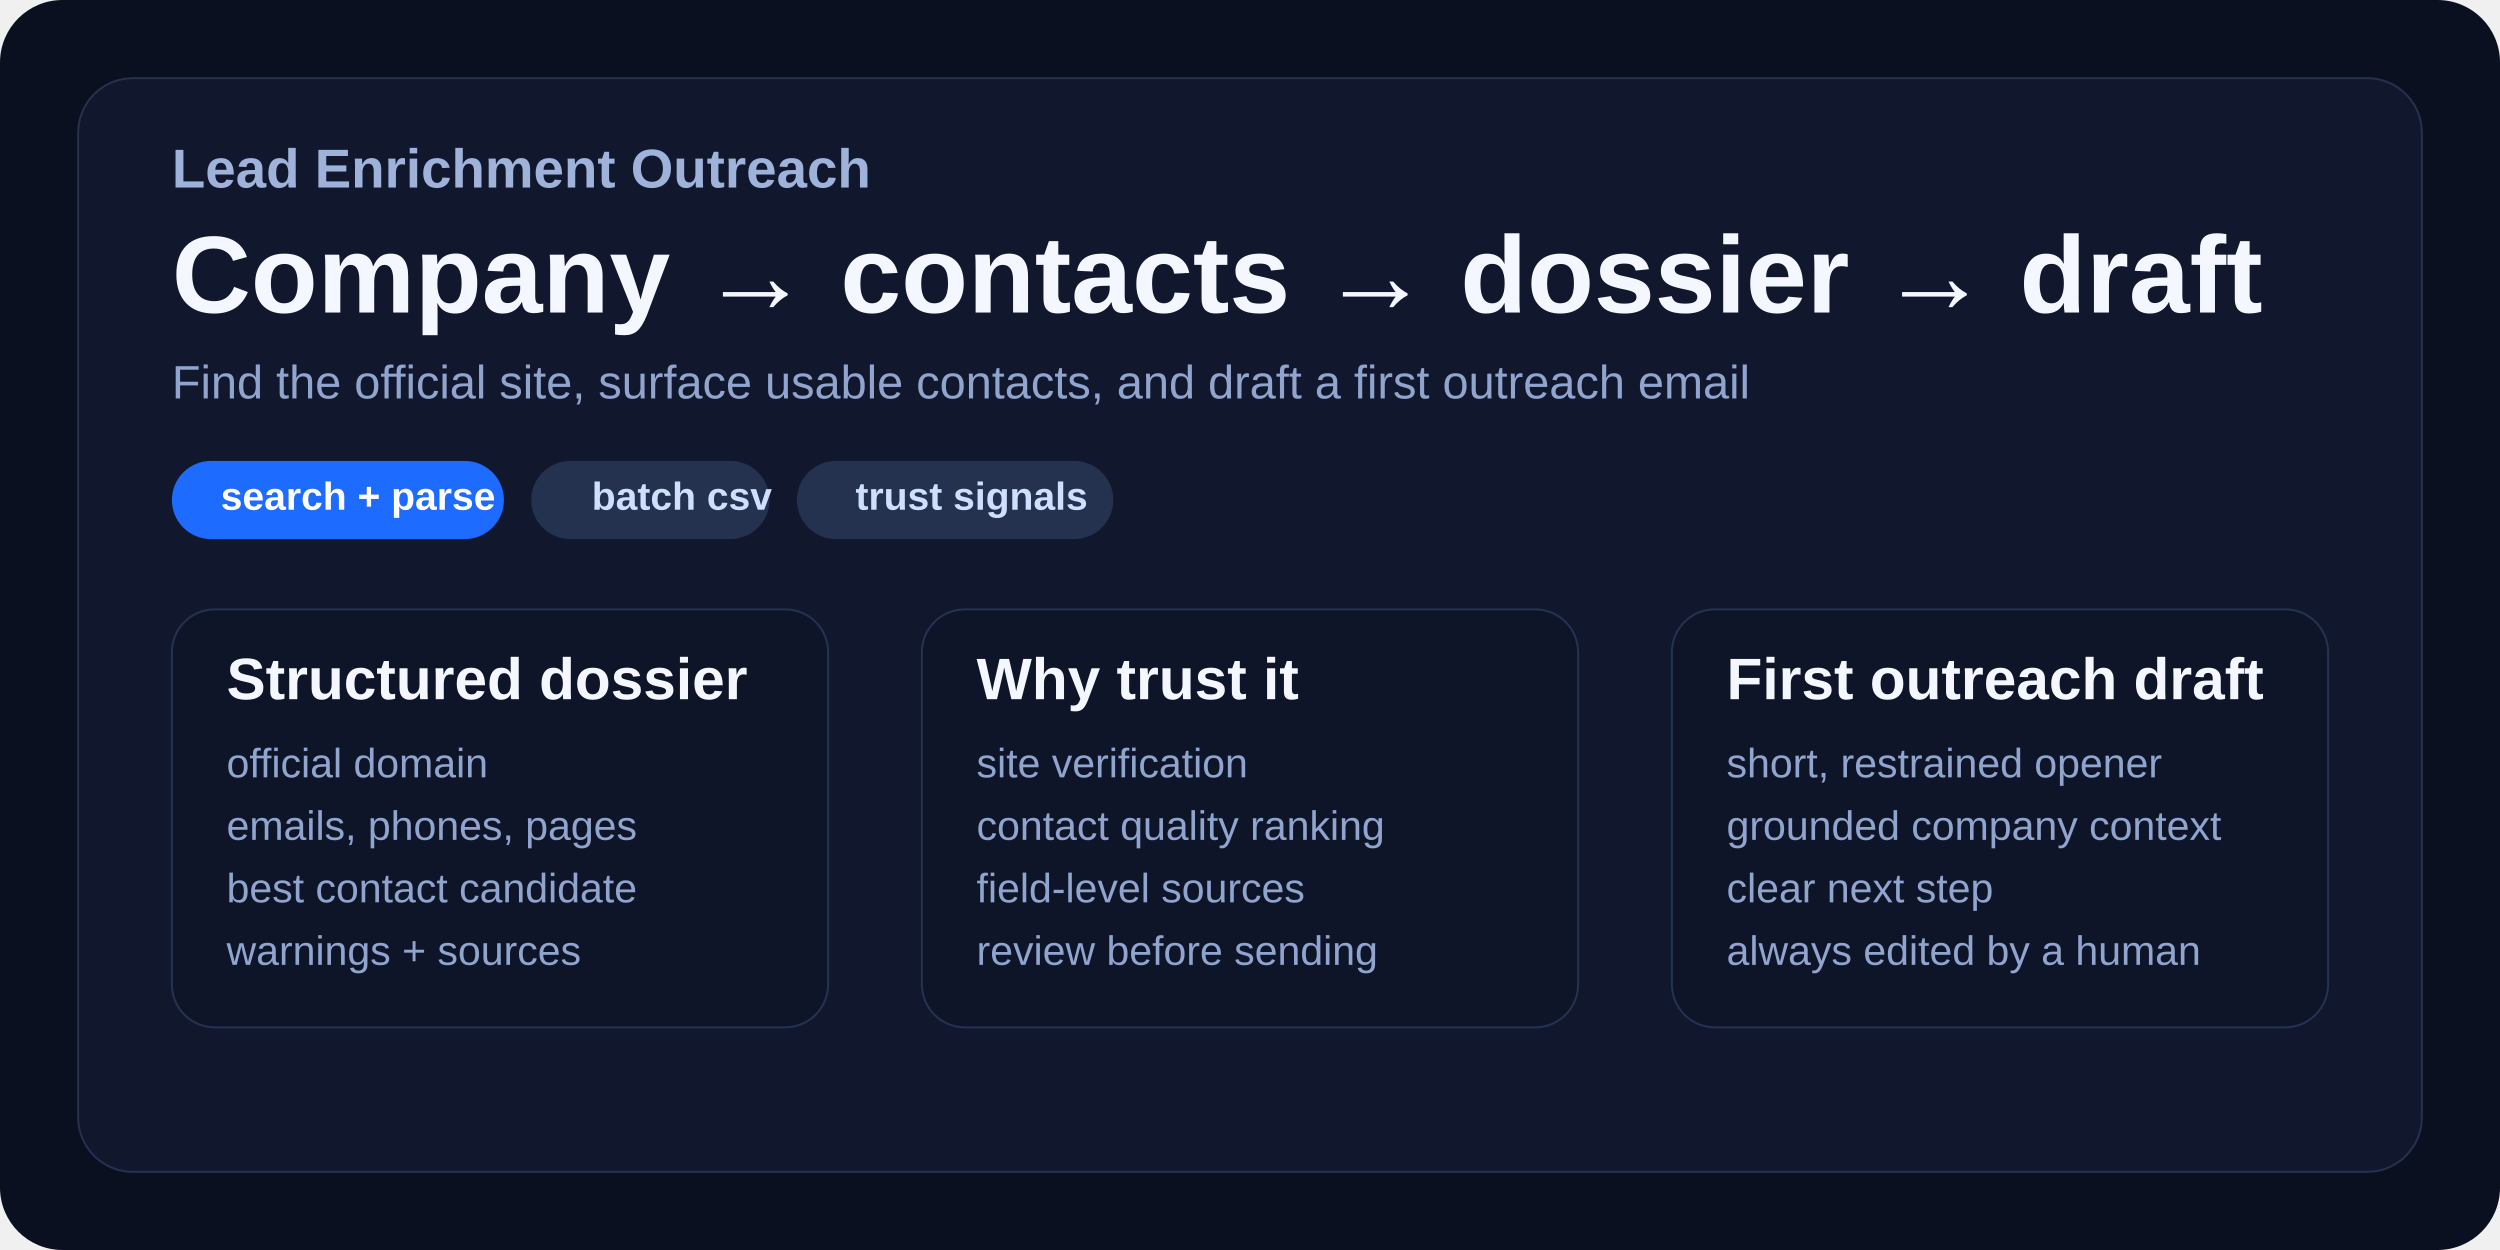
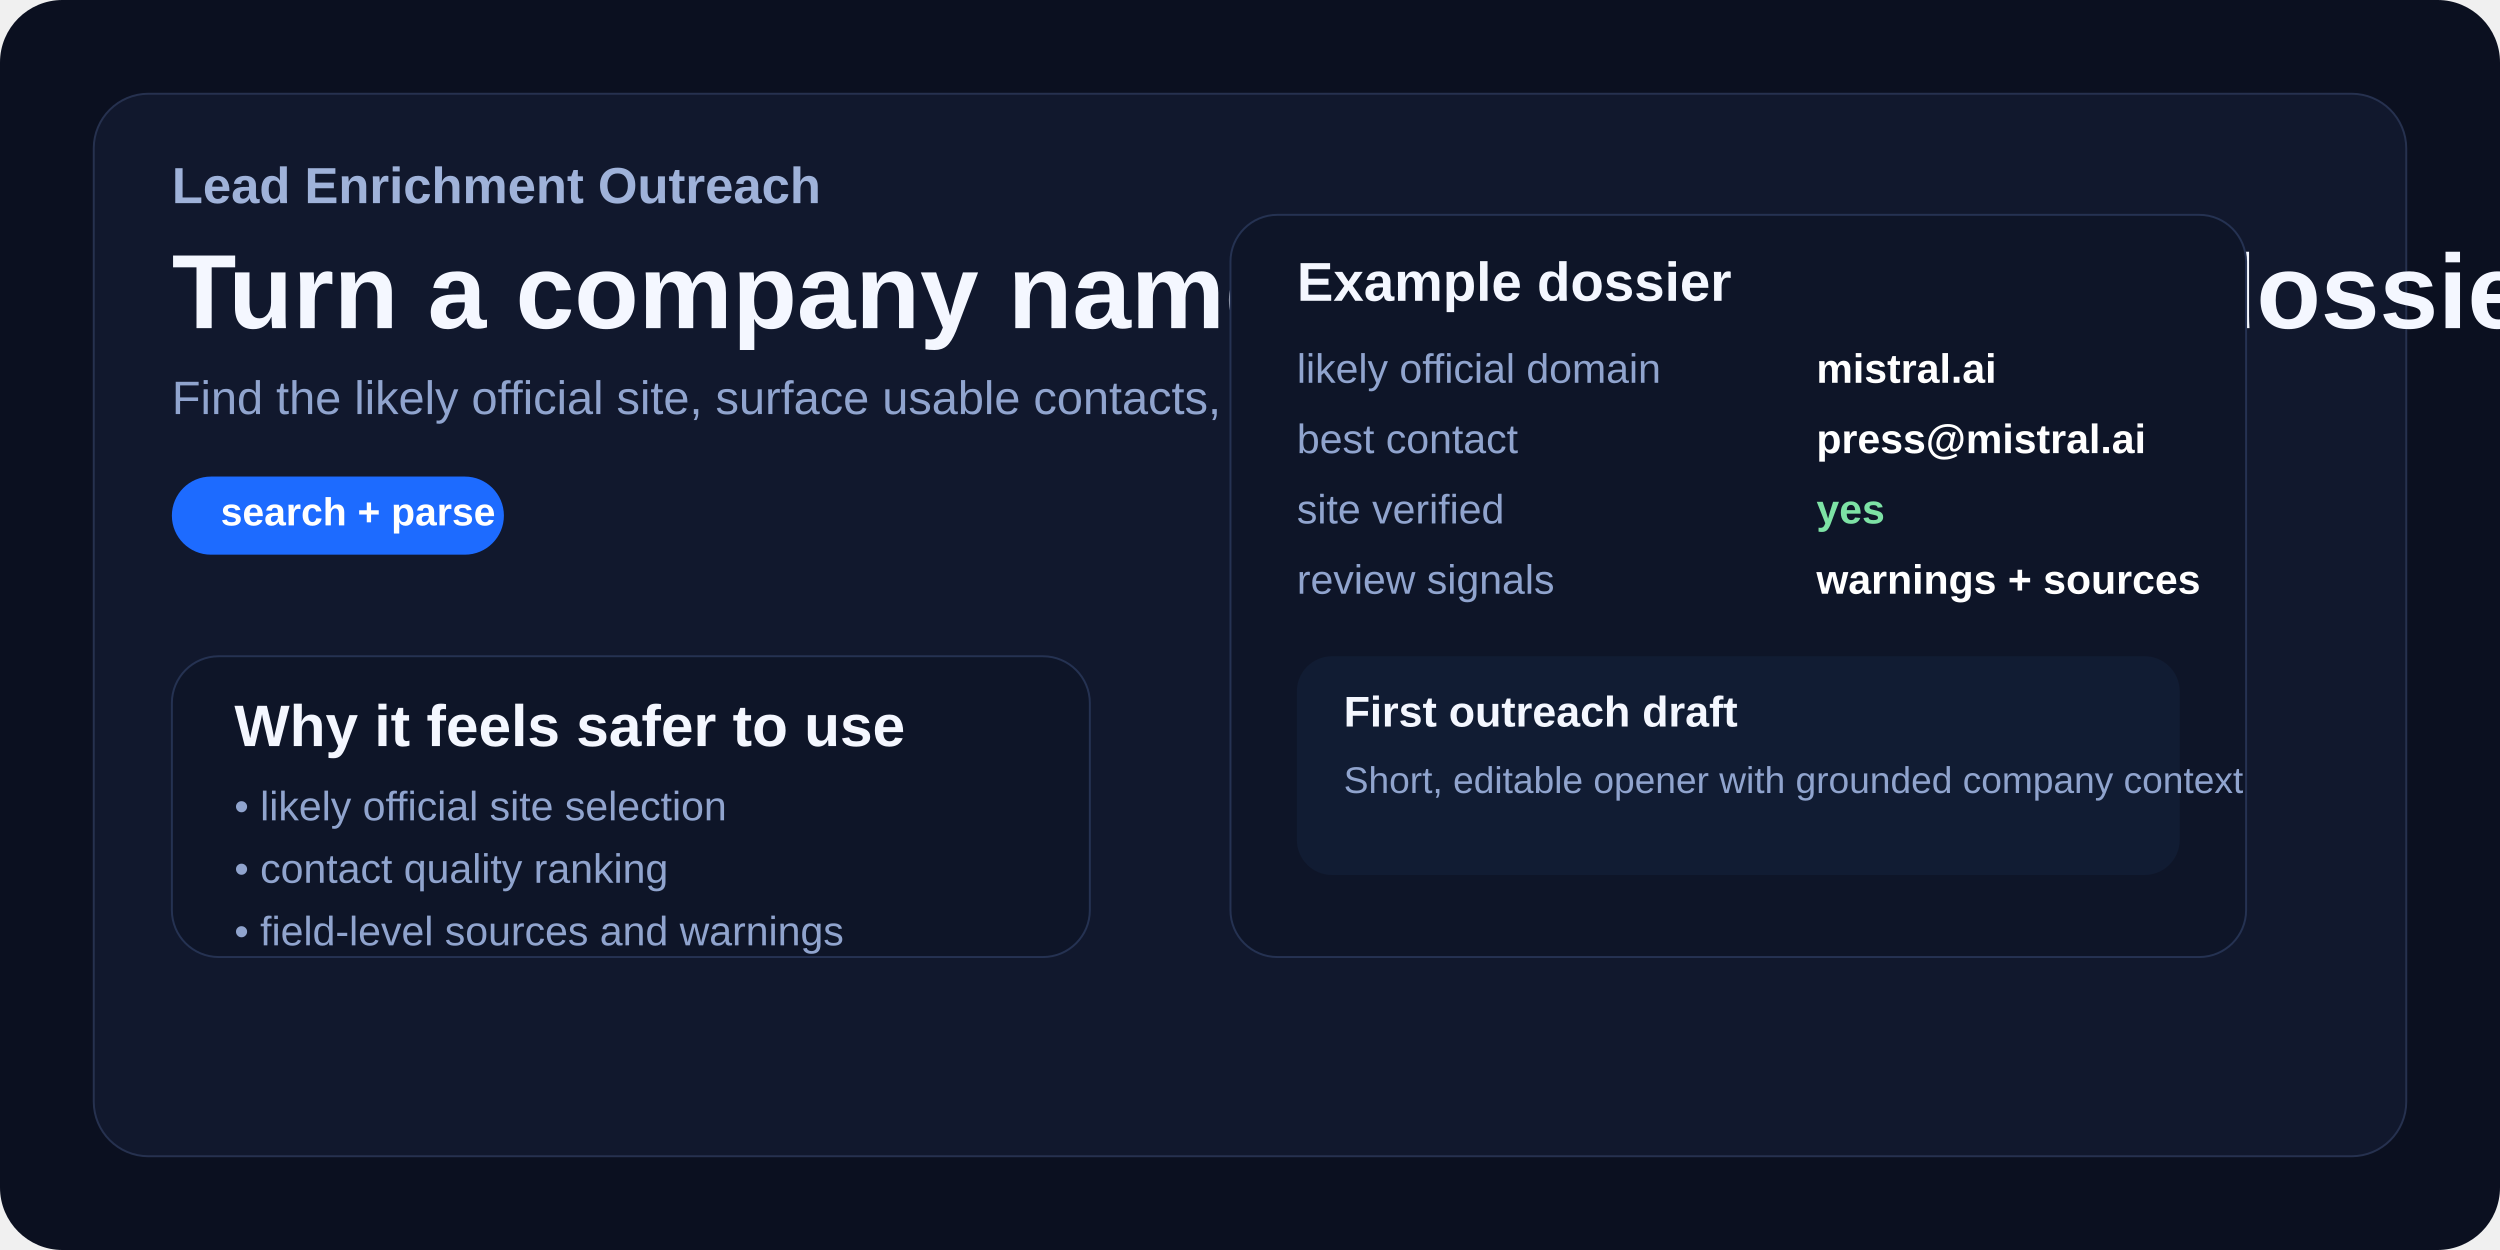
<svg xmlns="http://www.w3.org/2000/svg" width="1280" height="640" viewBox="0 0 1280 640" fill="none">
  <rect width="1280" height="640" rx="32" fill="#0B1020" />
-   <rect x="40" y="40" width="1200" height="560" rx="28" fill="#11182D" stroke="#26314F" />
-   <text x="88" y="96" fill="#9FB2D9" font-family="Arial, sans-serif" font-size="28" font-weight="700">Lead Enrichment Outreach</text>
-   <text x="88" y="160" fill="#F4F7FF" font-family="Arial, sans-serif" font-size="56" font-weight="700">Company → contacts → dossier → draft</text>
-   <text x="88" y="204" fill="#90A4CE" font-family="Arial, sans-serif" font-size="24">Find the official site, surface usable contacts, and draft a first outreach email</text>
-   <rect x="88" y="236" width="170" height="40" rx="20" fill="#1D6BFF" />
-   <text x="113" y="261" fill="#FFFFFF" font-family="Arial, sans-serif" font-size="20" font-weight="700">search + parse</text>
-   <rect x="272" y="236" width="122" height="40" rx="20" fill="#24314F" />
-   <text x="303" y="261" fill="#CFE0FF" font-family="Arial, sans-serif" font-size="20" font-weight="700">batch csv</text>
-   <rect x="408" y="236" width="162" height="40" rx="20" fill="#24314F" />
-   <text x="438" y="261" fill="#CFE0FF" font-family="Arial, sans-serif" font-size="20" font-weight="700">trust signals</text>
-   <rect x="88" y="312" width="336" height="214" rx="22" fill="#0E1528" stroke="#253252" />
-   <text x="116" y="358" fill="#F4F7FF" font-family="Arial, sans-serif" font-size="30" font-weight="700">Structured dossier</text>
-   <text x="116" y="398" fill="#90A4CE" font-family="Arial, sans-serif" font-size="21">official domain</text>
-   <text x="116" y="430" fill="#90A4CE" font-family="Arial, sans-serif" font-size="21">emails, phones, pages</text>
-   <text x="116" y="462" fill="#90A4CE" font-family="Arial, sans-serif" font-size="21">best contact candidate</text>
-   <text x="116" y="494" fill="#90A4CE" font-family="Arial, sans-serif" font-size="21">warnings + sources</text>
-   <rect x="472" y="312" width="336" height="214" rx="22" fill="#0E1528" stroke="#253252" />
-   <text x="500" y="358" fill="#F4F7FF" font-family="Arial, sans-serif" font-size="30" font-weight="700">Why trust it</text>
-   <text x="500" y="398" fill="#90A4CE" font-family="Arial, sans-serif" font-size="21">site verification</text>
-   <text x="500" y="430" fill="#90A4CE" font-family="Arial, sans-serif" font-size="21">contact quality ranking</text>
-   <text x="500" y="462" fill="#90A4CE" font-family="Arial, sans-serif" font-size="21">field-level sources</text>
-   <text x="500" y="494" fill="#90A4CE" font-family="Arial, sans-serif" font-size="21">review before sending</text>
-   <rect x="856" y="312" width="336" height="214" rx="22" fill="#0E1528" stroke="#253252" />
-   <text x="884" y="358" fill="#F4F7FF" font-family="Arial, sans-serif" font-size="30" font-weight="700">First outreach draft</text>
-   <text x="884" y="398" fill="#90A4CE" font-family="Arial, sans-serif" font-size="21">short, restrained opener</text>
-   <text x="884" y="430" fill="#90A4CE" font-family="Arial, sans-serif" font-size="21">grounded company context</text>
-   <text x="884" y="462" fill="#90A4CE" font-family="Arial, sans-serif" font-size="21">clear next step</text>
-   <text x="884" y="494" fill="#90A4CE" font-family="Arial, sans-serif" font-size="21">always edited by a human</text>
+   <rect x="48" y="48" width="1184" height="544" rx="28" fill="#11182D" stroke="#26314F" />
+   <text x="88" y="104" fill="#9FB2D9" font-family="Arial, sans-serif" font-size="26" font-weight="700">Lead Enrichment Outreach</text>
+   <text x="88" y="168" fill="#F4F7FF" font-family="Arial, sans-serif" font-size="54" font-weight="700">Turn a company name into a reviewable dossier</text>
+   <text x="88" y="212" fill="#90A4CE" font-family="Arial, sans-serif" font-size="24">Find the likely official site, surface usable contacts, and draft a first outreach email.</text>
+   <rect x="88" y="244" width="170" height="40" rx="20" fill="#1D6BFF" />
+   <text x="113" y="269" fill="#FFFFFF" font-family="Arial, sans-serif" font-size="20" font-weight="700">search + parse</text>
+   <rect x="630" y="110" width="520" height="380" rx="24" fill="#0E1528" stroke="#253252" />
+   <text x="664" y="154" fill="#F4F7FF" font-family="Arial, sans-serif" font-size="28" font-weight="700">Example dossier</text>
+   <text x="664" y="196" fill="#90A4CE" font-family="Arial, sans-serif" font-size="21">likely official domain</text>
+   <text x="930" y="196" fill="#FFFFFF" font-family="Arial, sans-serif" font-size="21" font-weight="700">mistral.ai</text>
+   <text x="664" y="232" fill="#90A4CE" font-family="Arial, sans-serif" font-size="21">best contact</text>
+   <text x="930" y="232" fill="#FFFFFF" font-family="Arial, sans-serif" font-size="21" font-weight="700">press@mistral.ai</text>
+   <text x="664" y="268" fill="#90A4CE" font-family="Arial, sans-serif" font-size="21">site verified</text>
+   <text x="930" y="268" fill="#7DE2A5" font-family="Arial, sans-serif" font-size="21" font-weight="700">yes</text>
+   <text x="664" y="304" fill="#90A4CE" font-family="Arial, sans-serif" font-size="21">review signals</text>
+   <text x="930" y="304" fill="#FFFFFF" font-family="Arial, sans-serif" font-size="21" font-weight="700">warnings + sources</text>
+   <rect x="664" y="336" width="452" height="112" rx="18" fill="#111C33" />
+   <text x="688" y="372" fill="#F4F7FF" font-family="Arial, sans-serif" font-size="22" font-weight="700">First outreach draft</text>
+   <text x="688" y="406" fill="#90A4CE" font-family="Arial, sans-serif" font-size="19">Short, editable opener with grounded company context</text>
+   <rect x="88" y="336" width="470" height="154" rx="24" fill="#0E1528" stroke="#253252" />
+   <text x="120" y="382" fill="#F4F7FF" font-family="Arial, sans-serif" font-size="30" font-weight="700">Why it feels safer to use</text>
+   <text x="120" y="420" fill="#90A4CE" font-family="Arial, sans-serif" font-size="21">• likely official site selection</text>
+   <text x="120" y="452" fill="#90A4CE" font-family="Arial, sans-serif" font-size="21">• contact quality ranking</text>
+   <text x="120" y="484" fill="#90A4CE" font-family="Arial, sans-serif" font-size="21">• field-level sources and warnings</text>
</svg>
